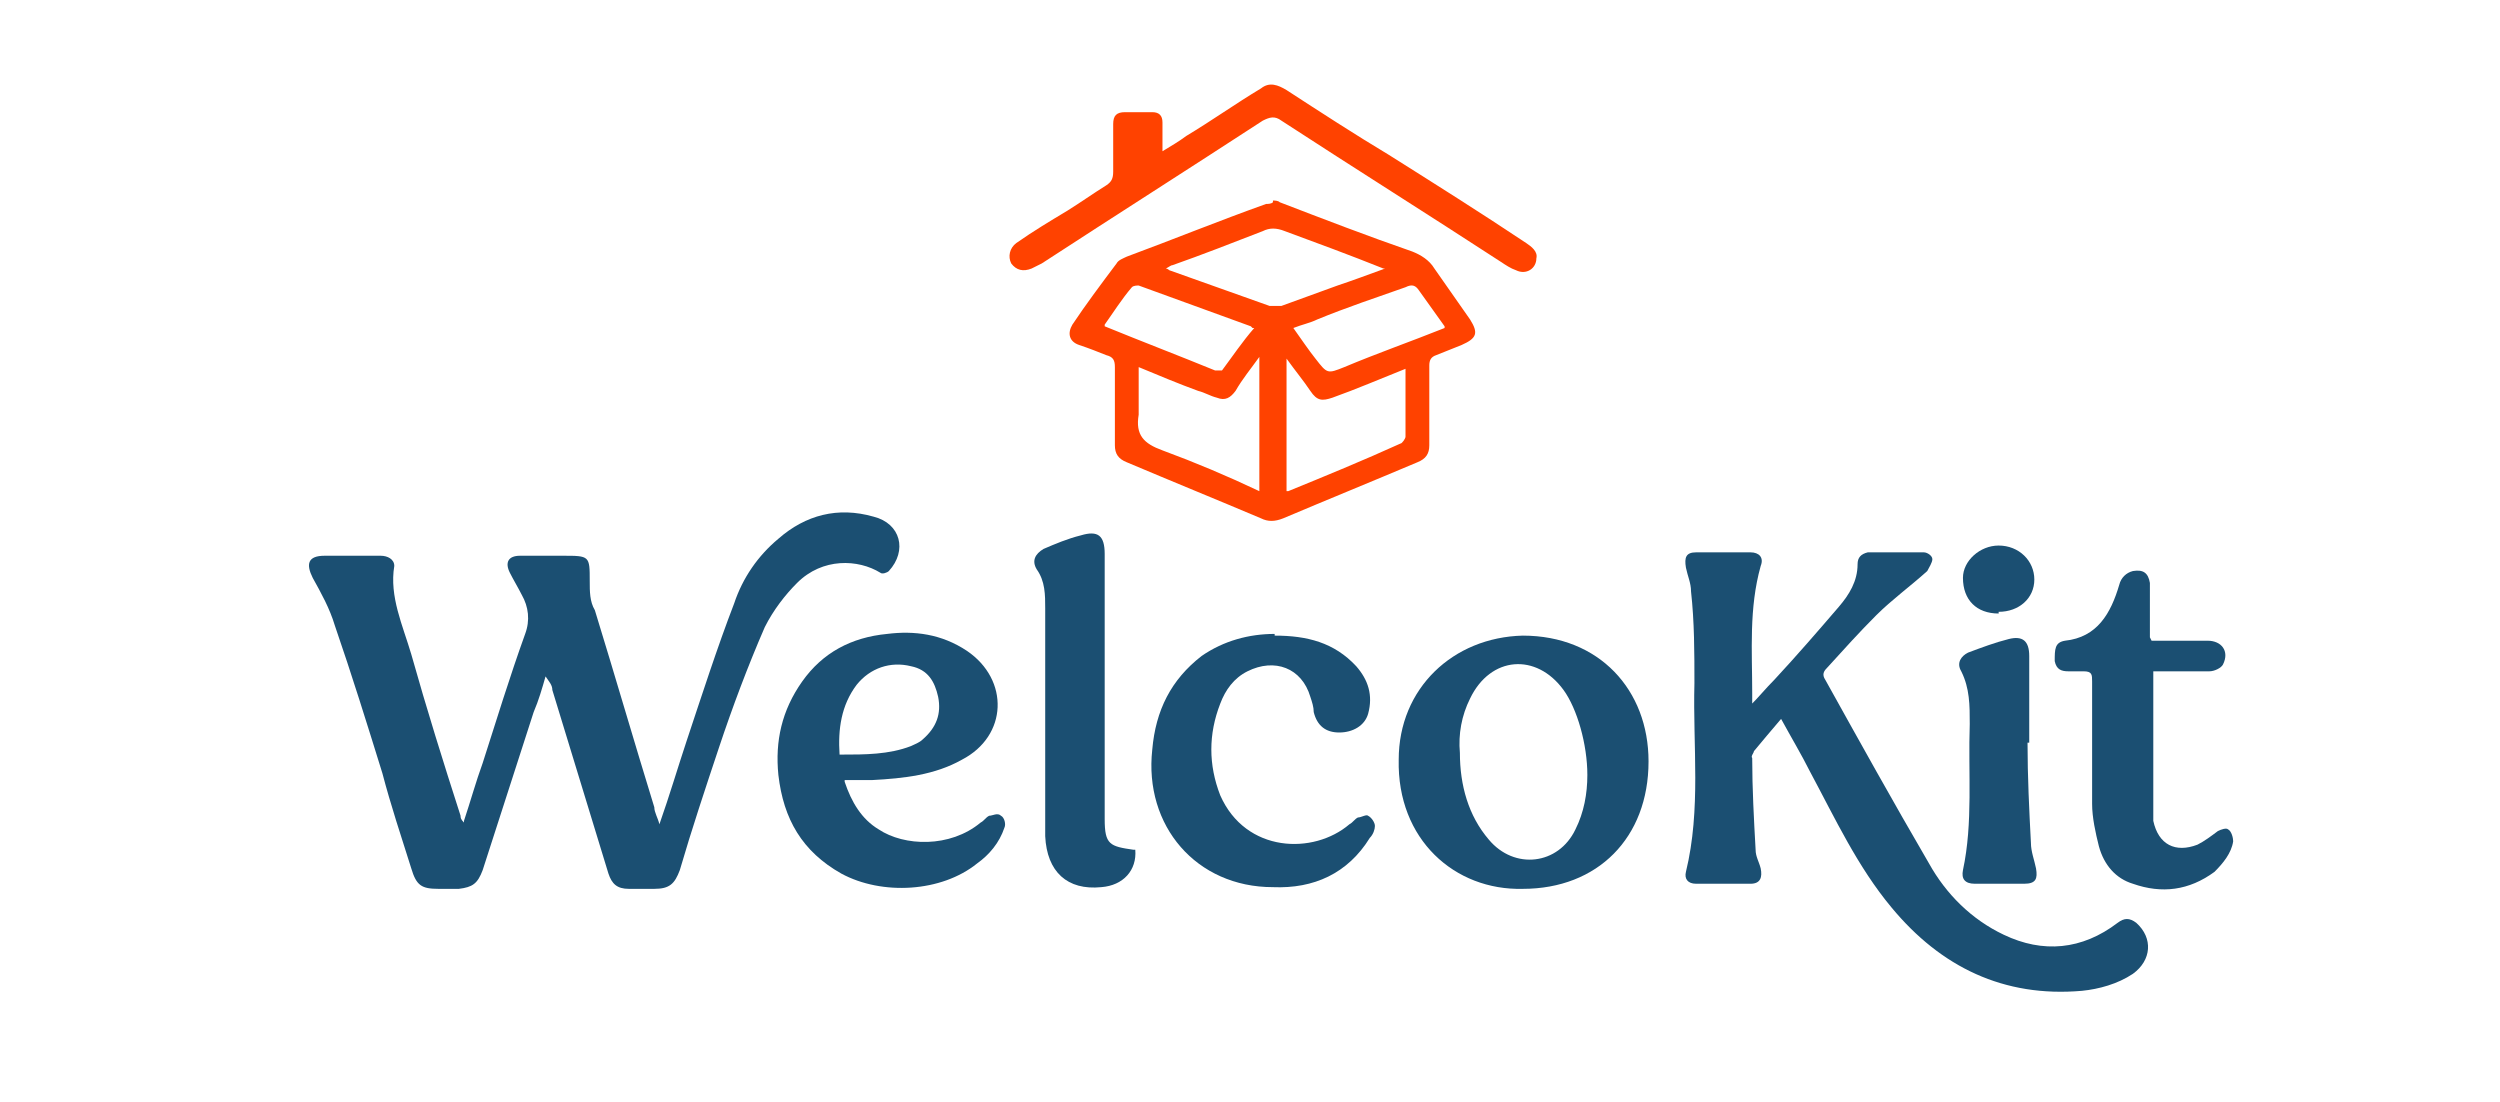
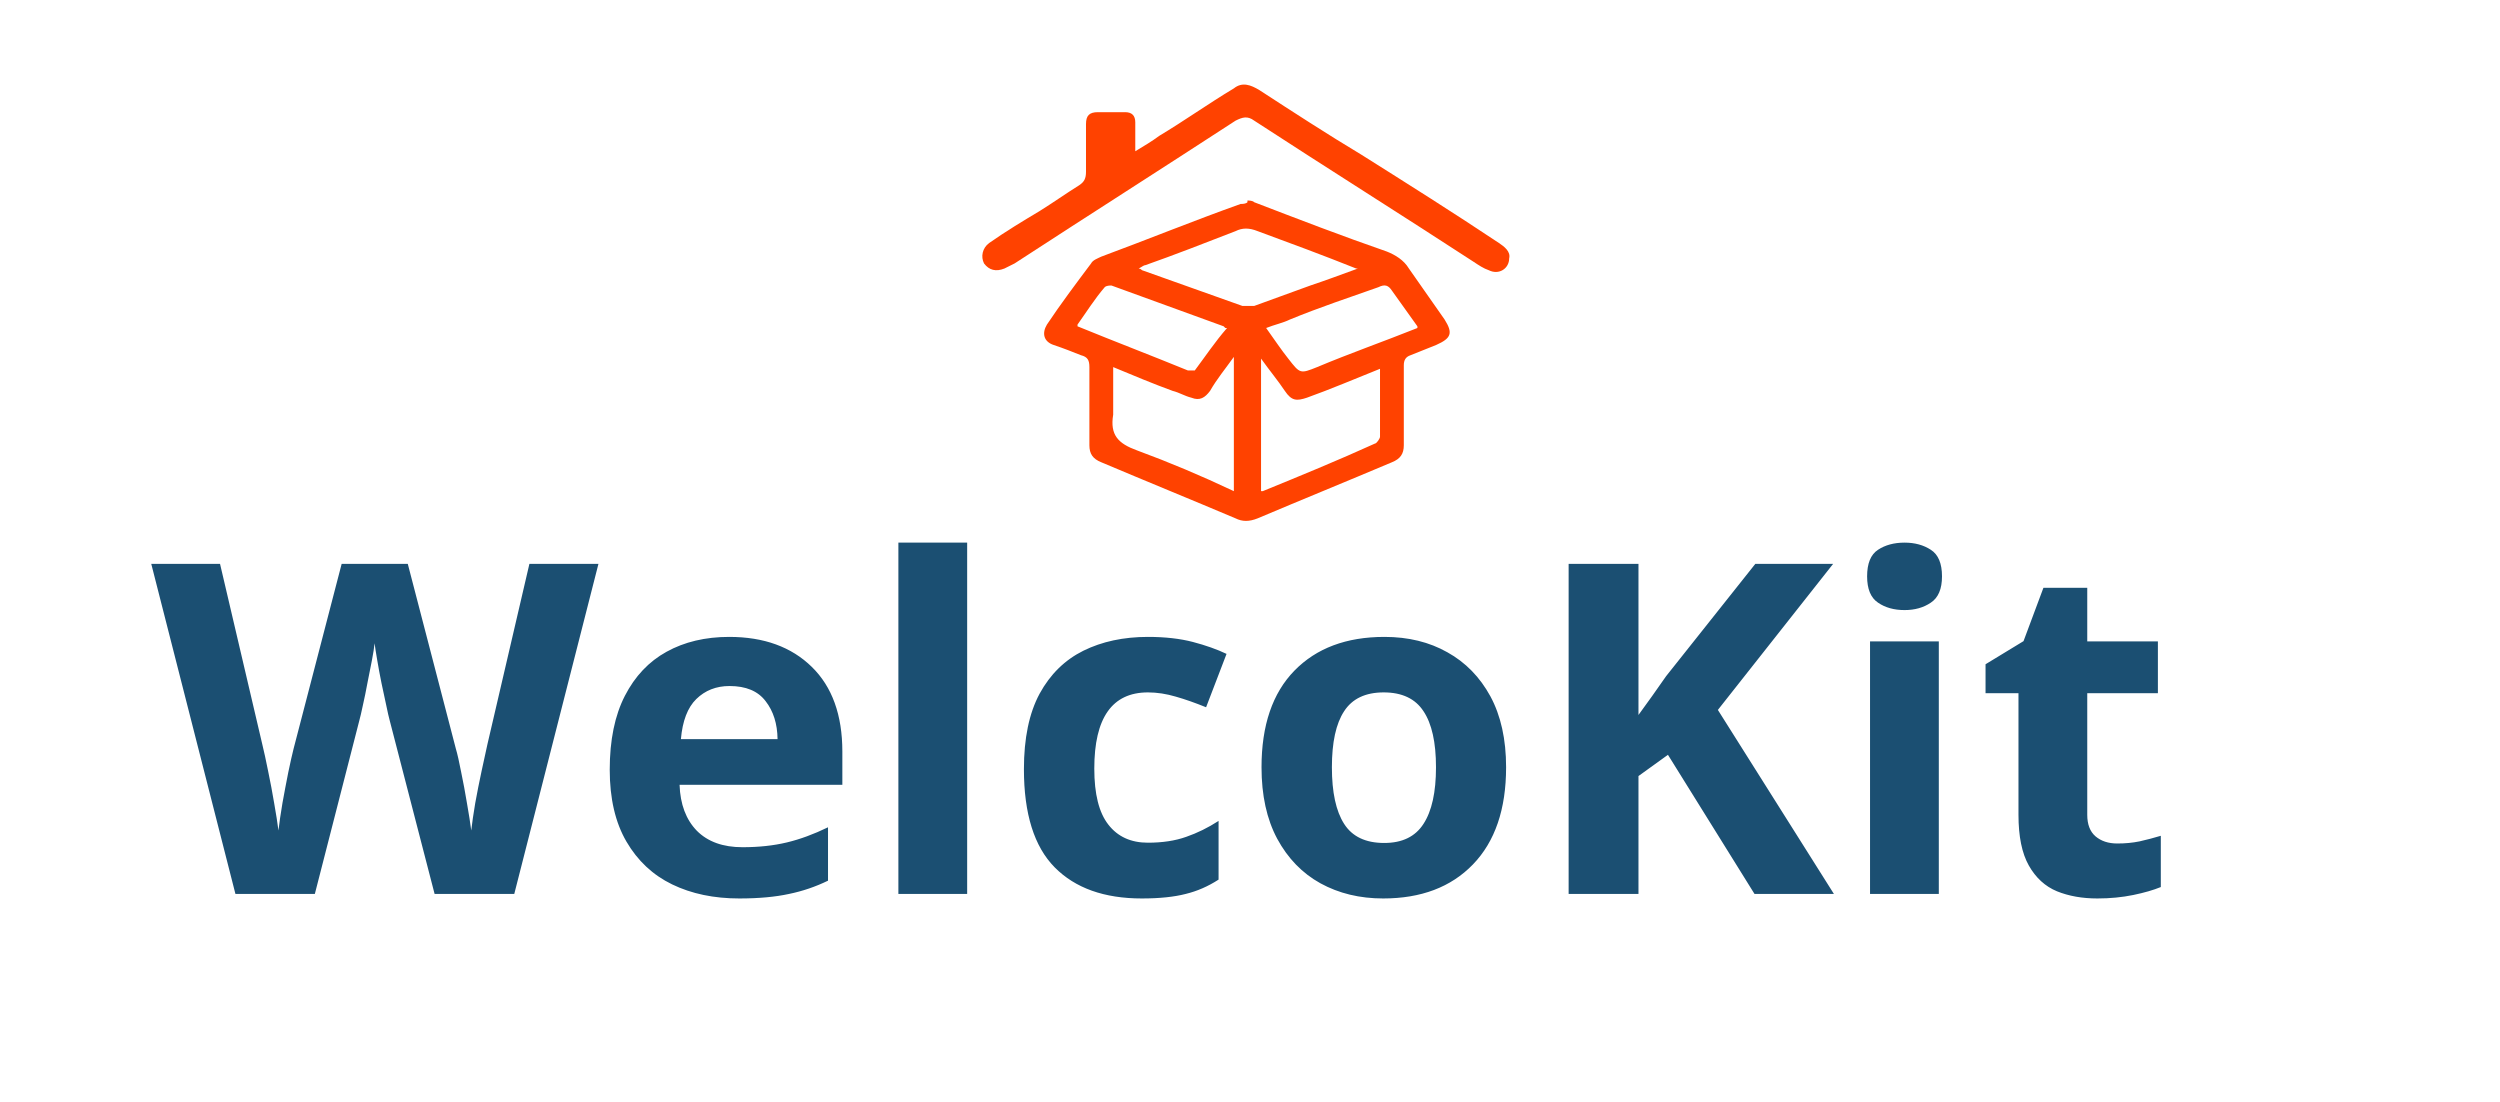
<svg xmlns="http://www.w3.org/2000/svg" version="1.1" viewBox="0 0 147.1 64.8">
  <defs>
    <style>
      .cls-1 {
+         font-family: Montserrat-Bold, Montserrat;
+         font-size: 27.2px;
+         font-weight: 700;
+       }
+ 
+       .cls-1, .cls-2 {
+         fill: #1b4f72;
+       }
+ 
+       .cls-3 {
        fill: #ff4200;
      }

-       .cls-2 {
-         fill: #1b4f72;
+       .cls-4 {
+         fill: none;
+         stroke: #ff4200;
+         stroke-miterlimit: 10;
+         stroke-width: 2px;
+       }
+ 
+       .cls-5 {
+         font-family: JosefinSans-Regular, 'Josefin Sans';
+         font-size: 30px;
+       }
+ 
+       .cls-6 {
+         display: none;
      }
    </style>
  </defs>
  <g>
+     <g id="Layer_3" class="cls-6">
+       <g>
+         <path class="cls-2" d="M25.6,48.3c.4-1.2.7-2.3,1.1-3.4.8-2.5,1.6-5.1,2.5-7.6.3-.8.2-1.6-.2-2.3-.2-.4-.5-.9-.7-1.3-.3-.6-.1-1,.6-1,.8,0,1.7,0,2.5,0,1.6,0,1.6,0,1.6,1.5,0,.6,0,1.2.3,1.7,1.2,3.9,2.3,7.7,3.5,11.6,0,.3.2.6.3,1,.6-1.7,1.1-3.4,1.6-4.9.9-2.7,1.8-5.5,2.8-8.1.5-1.5,1.4-2.8,2.6-3.8,1.6-1.4,3.5-1.9,5.6-1.3,1.6.4,2,2,.9,3.2-.1.1-.4.2-.5.1-1.3-.8-3.4-.9-4.9.6-.7.7-1.4,1.6-1.9,2.6-1,2.3-1.9,4.7-2.7,7.1-.8,2.4-1.6,4.8-2.3,7.2-.3.8-.6,1.1-1.5,1.1-.5,0-1,0-1.5,0-.7,0-1-.3-1.2-.9-1.1-3.6-2.2-7.2-3.3-10.8,0-.3-.2-.5-.4-.8-.2.7-.4,1.4-.7,2.1-1,3.1-2,6.2-3,9.3-.3.8-.6,1-1.4,1.1-.4,0-.8,0-1.2,0-1,0-1.3-.2-1.6-1.2-.6-1.9-1.2-3.7-1.7-5.6-.9-2.9-1.8-5.8-2.8-8.7-.3-1-.8-1.9-1.3-2.8-.4-.8-.3-1.3.7-1.3,1.1,0,2.2,0,3.3,0,.4,0,.8.2.8.6-.3,1.8.5,3.5,1,5.2.9,3.2,1.9,6.4,2.9,9.5,0,.1,0,.2.2.4Z" />
+         <path class="cls-2" d="M101.3,41.5c.5-.5.9-1,1.4-1.5,1.3-1.4,2.6-2.9,3.8-4.3.6-.7,1.1-1.5,1.1-2.5,0-.4.2-.6.6-.7,1.1,0,2.2,0,3.3,0,.2,0,.5.2.5.4,0,.2-.2.5-.3.7-1,.9-2.1,1.7-3,2.6-1,1-1.9,2-2.9,3.1-.2.2-.3.4-.1.7,2,3.6,4,7.2,6.1,10.8,1,1.8,2.5,3.3,4.4,4.2,2.3,1.1,4.6.9,6.7-.7.4-.3.7-.3,1.1,0,1,.9.9,2.2-.2,3-.9.6-2,.9-3,1-4.6.4-8.3-1.4-11.2-4.9-2-2.4-3.3-5.2-4.8-8-.5-1-1.1-2-1.7-3.1-.6.7-1.1,1.3-1.6,1.9,0,.1-.2.3-.1.4,0,1.8.1,3.6.2,5.4,0,.4.2.7.3,1.1.1.5,0,.9-.6.9-1.1,0-2.1,0-3.2,0-.5,0-.7-.3-.6-.7.9-3.7.4-7.4.5-11.1,0-1.8,0-3.6-.2-5.4,0-.5-.2-.9-.3-1.4-.1-.6,0-.9.6-.9,1.1,0,2.1,0,3.2,0,.5,0,.8.3.6.8-.7,2.5-.5,5-.5,7.5,0,.2,0,.4,0,.6,0,0,0,0,.1,0Z" />
+         <path class="cls-2" d="M87.9,52.3c-4,.1-7.4-2.9-7.3-7.6,0-4.2,3.2-7.2,7.3-7.3,4.5,0,7.4,3.2,7.4,7.4,0,4.5-3,7.5-7.4,7.5ZM91.7,45.6c0-1.8-.6-3.9-1.4-5-1.6-2.2-4.3-2-5.5.5-.5,1-.7,2.1-.6,3.2,0,1.9.5,3.7,1.7,5.1,1.5,1.8,4.1,1.5,5.1-.6.5-1,.7-2.1.7-3.2Z" />
+         <path class="cls-2" d="M48.1,46c.4,1.2,1,2.2,2,2.8,1.5,1,4.2,1.1,6-.4.2-.1.3-.3.5-.4.2,0,.5-.2.7,0,.2.1.3.5.2.7-.3.9-.9,1.6-1.6,2.1-2.1,1.7-5.6,1.9-8,.6-2.3-1.3-3.4-3.2-3.7-5.8-.2-2,.2-3.8,1.4-5.5,1.2-1.7,2.9-2.6,5-2.8,1.6-.2,3.2,0,4.7,1,2.5,1.7,2.4,5-.3,6.4-1.6.9-3.4,1.1-5.3,1.2-.5,0-1,0-1.6,0ZM47.8,44.4c1.4,0,2.8,0,4.1-.5.2-.1.5-.2.7-.4.8-.7,1.1-1.5.9-2.5-.2-.9-.6-1.6-1.6-1.8-1.2-.3-2.4.1-3.2,1.1-.9,1.2-1.1,2.6-1,4.1Z" />
+         <path class="cls-2" d="M73.3,37.4c1.9,0,3.5.4,4.8,1.8.7.8,1,1.7.7,2.8-.2.7-.9,1.1-1.7,1.1-.8,0-1.3-.4-1.5-1.2,0-.3-.1-.6-.2-.9-.5-1.7-2.1-2.3-3.7-1.5-.8.4-1.3,1.1-1.6,1.9-.7,1.8-.7,3.6,0,5.4,1.5,3.4,5.5,3.5,7.6,1.7.2-.1.3-.3.5-.4.2,0,.5-.2.6-.1.2.1.4.4.4.6,0,.2-.1.5-.3.7-1.3,2.1-3.3,3-5.7,2.9-4.5,0-7.6-3.6-7.1-8.1.2-2.3,1.1-4.1,2.9-5.5,1.3-.9,2.8-1.3,4.3-1.3Z" />
+         <path class="cls-2" d="M124.9,37.7c1.2,0,2.2,0,3.3,0,.8,0,1.3.6.9,1.4-.1.2-.5.4-.8.4-1.1,0-2.2,0-3.3,0,0,.1,0,.2,0,.3,0,2.6,0,5.2,0,7.8,0,.2,0,.5,0,.7.3,1.4,1.3,1.9,2.6,1.4.4-.2.8-.5,1.2-.8.2-.1.5-.2.6-.1.2.1.3.5.3.7-.1.7-.6,1.3-1.1,1.8-1.5,1.1-3.1,1.3-4.8.7-1-.3-1.7-1.1-2-2.2-.2-.8-.4-1.7-.4-2.5,0-2.4,0-4.8,0-7.2,0-.4,0-.6-.5-.6-.3,0-.6,0-.9,0-.4,0-.7-.1-.8-.6,0-.7,0-1.1.6-1.2,1.9-.2,2.7-1.6,3.2-3.3.1-.4.4-.7.8-.8.6-.1.9.1,1,.7,0,.5,0,1.1,0,1.6,0,.5,0,1,0,1.6Z" />
+         <path class="cls-2" d="M65.2,50c.1,1.2-.7,2.1-2,2.2-2,.2-3.2-.9-3.3-3,0-3.7,0-7.3,0-11,0-.8,0-1.6,0-2.4,0-.8,0-1.6-.5-2.3-.3-.5-.1-.9.4-1.2.7-.3,1.4-.6,2.2-.8,1-.3,1.4,0,1.4,1.1,0,4.6,0,9.1,0,13.7,0,.6,0,1.3,0,1.9,0,1.5.3,1.6,1.7,1.8Z" />
+         <path class="cls-2" d="M117.6,43.7c0,2,.1,4,.2,5.9,0,.5.2,1,.3,1.5.1.6,0,.9-.7.9-1,0-1.9,0-2.9,0-.6,0-.8-.3-.7-.8.6-2.8.3-5.7.4-8.6,0-1.1,0-2.1-.5-3.1-.3-.5,0-.9.4-1.1.8-.3,1.6-.6,2.4-.8.8-.2,1.2.1,1.2,1,0,1.7,0,3.4,0,5.1,0,0,0,0,0,0Z" />
+         <path class="cls-2" d="M115.9,36.1c-1.3,0-2.1-.8-2.1-2.1,0-1,1-1.9,2.1-1.9,1.2,0,2.1.9,2.1,2,0,1.1-.9,1.9-2.1,1.9Z" />
+       </g>
+     </g>
+     <g id="Layer_2" class="cls-6">
+       <text class="cls-5" transform="translate(14.3 52.7)">
+         <tspan x="0" y="0">WelcoKit</tspan>
+       </text>
+     </g>
+     <g id="Layer_2_copy">
+       <text class="cls-1" transform="translate(8.9 52.6)">
+         <tspan x="0" y="0">WelcoKit</tspan>
+       </text>
+     </g>
    <g id="Layer_1">
      <g>
-         <path class="cls-1" d="M74.9,11.8c.1,0,.3,0,.4.1,2.6,1,5.2,2,7.8,2.9.5.2,1,.5,1.3,1,.7,1,1.4,2,2.1,3,.5.8.4,1.1-.5,1.5-.5.2-1,.4-1.5.6-.3.1-.4.3-.4.6,0,1.6,0,3.1,0,4.7,0,.5-.2.8-.7,1-2.6,1.1-5.3,2.2-7.9,3.3-.5.2-.9.2-1.3,0-2.6-1.1-5.3-2.2-7.9-3.3-.5-.2-.7-.5-.7-1,0-1.5,0-3.1,0-4.6,0-.4-.1-.6-.5-.7-.5-.2-1-.4-1.6-.6-.6-.2-.7-.7-.4-1.2.8-1.2,1.7-2.4,2.6-3.6.1-.2.4-.3.6-.4,2.7-1,5.4-2.1,8.2-3.1.1,0,.3,0,.4-.1ZM74.1,28.9v-7.9c-.5.7-1,1.3-1.4,2-.3.4-.6.6-1.1.4-.4-.1-.7-.3-1.1-.4-1.1-.4-2.3-.9-3.5-1.4,0,1,0,1.9,0,2.8-.2,1.2.3,1.7,1.4,2.1,1.9.7,3.8,1.5,5.7,2.4ZM75.6,28.9c.1,0,.2,0,.2,0,2.2-.9,4.4-1.8,6.6-2.8.1,0,.3-.3.3-.4,0-1.1,0-2.3,0-3.4,0-.2,0-.3,0-.6-1.5.6-2.9,1.2-4.3,1.7-.6.2-.9.2-1.3-.4-.4-.6-.9-1.2-1.4-1.9v7.8ZM81.4,15.8c-2-.8-3.9-1.5-5.8-2.2-.5-.2-.9-.2-1.3,0-1.8.7-3.6,1.4-5.3,2-.1,0-.2.1-.4.2,0,0,.1,0,.2.1,2,.7,3.9,1.4,5.9,2.1.2,0,.5,0,.7,0,1.1-.4,2.2-.8,3.3-1.2.9-.3,1.7-.6,2.8-1ZM85,19.2c-.5-.7-1-1.4-1.5-2.1-.2-.3-.4-.4-.8-.2-1.7.6-3.5,1.2-5.2,1.9-.4.2-.9.3-1.4.5.5.7.9,1.3,1.3,1.8.7.9.7.9,1.7.5,1.9-.8,3.9-1.5,5.9-2.3ZM73.7,19.3c0,0-.1-.1-.1-.1-2.2-.8-4.4-1.6-6.6-2.4-.1,0-.3,0-.4.1-.6.7-1.1,1.5-1.6,2.2,0,0,0,.1,0,.1,2.2.9,4.3,1.7,6.5,2.6.1,0,.3,0,.4,0,.6-.8,1.2-1.7,1.9-2.5Z" />
-         <path class="cls-1" d="M68.4,8.9c.5-.3,1-.6,1.4-.9,1.5-.9,2.9-1.9,4.4-2.8.5-.4,1-.2,1.5.1,2,1.3,4,2.6,6,3.8,2.7,1.7,5.4,3.4,8.1,5.2.3.2.7.5.6.9,0,.6-.6,1-1.2.7-.3-.1-.6-.3-.9-.5-4.3-2.8-8.6-5.5-12.9-8.3-.4-.3-.7-.2-1.1,0-4.3,2.8-8.7,5.6-13,8.4-.2.1-.4.2-.6.3-.5.2-.9.1-1.2-.3-.2-.4-.1-.9.3-1.2,1-.7,2-1.3,3-1.9.8-.5,1.5-1,2.3-1.5.3-.2.4-.4.4-.8,0-.9,0-1.8,0-2.8,0-.5.2-.7.7-.7.5,0,1,0,1.6,0,.4,0,.6.2.6.6,0,.5,0,1,0,1.6Z" />
+         <path class="cls-3" d="M73.4,11.8c.1,0,.3,0,.4.1,2.6,1,5.2,2,7.8,2.9.5.2,1,.5,1.3,1,.7,1,1.4,2,2.1,3,.5.8.4,1.1-.5,1.5-.5.2-1,.4-1.5.6-.3.1-.4.3-.4.6,0,1.6,0,3.1,0,4.7,0,.5-.2.8-.7,1-2.6,1.1-5.3,2.2-7.9,3.3-.5.2-.9.2-1.3,0-2.6-1.1-5.3-2.2-7.9-3.3-.5-.2-.7-.5-.7-1,0-1.5,0-3.1,0-4.6,0-.4-.1-.6-.5-.7-.5-.2-1-.4-1.6-.6-.6-.2-.7-.7-.4-1.2.8-1.2,1.7-2.4,2.6-3.6.1-.2.4-.3.6-.4,2.7-1,5.4-2.1,8.2-3.1.1,0,.3,0,.4-.1ZM72.6,28.9v-7.9c-.5.7-1,1.3-1.4,2-.3.4-.6.6-1.1.4-.4-.1-.7-.3-1.1-.4-1.1-.4-2.3-.9-3.5-1.4,0,1,0,1.9,0,2.8-.2,1.2.3,1.7,1.4,2.1,1.9.7,3.8,1.5,5.7,2.4ZM74.1,28.9c.1,0,.2,0,.2,0,2.2-.9,4.4-1.8,6.6-2.8.1,0,.3-.3.3-.4,0-1.1,0-2.3,0-3.4,0-.2,0-.3,0-.6-1.5.6-2.9,1.2-4.3,1.7-.6.2-.9.2-1.3-.4-.4-.6-.9-1.2-1.4-1.9v7.8ZM79.8,15.8c-2-.8-3.9-1.5-5.8-2.2-.5-.2-.9-.2-1.3,0-1.8.7-3.6,1.4-5.3,2-.1,0-.2.1-.4.2,0,0,.1,0,.2.1,2,.7,3.9,1.4,5.9,2.1.2,0,.5,0,.7,0,1.1-.4,2.2-.8,3.3-1.2.9-.3,1.7-.6,2.8-1ZM83.4,19.2c-.5-.7-1-1.4-1.5-2.1-.2-.3-.4-.4-.8-.2-1.7.6-3.5,1.2-5.2,1.9-.4.2-.9.3-1.4.5.5.7.9,1.3,1.3,1.8.7.9.7.9,1.7.5,1.9-.8,3.9-1.5,5.9-2.3ZM72.1,19.3c0,0-.1-.1-.1-.1-2.2-.8-4.4-1.6-6.6-2.4-.1,0-.3,0-.4.1-.6.7-1.1,1.5-1.6,2.2,0,0,0,.1,0,.1,2.2.9,4.3,1.7,6.5,2.6.1,0,.3,0,.4,0,.6-.8,1.2-1.7,1.9-2.5Z" />
+         <path class="cls-3" d="M66.8,8.9c.5-.3,1-.6,1.4-.9,1.5-.9,2.9-1.9,4.4-2.8.5-.4,1-.2,1.5.1,2,1.3,4,2.6,6,3.8,2.7,1.7,5.4,3.4,8.1,5.2.3.2.7.5.6.9,0,.6-.6,1-1.2.7-.3-.1-.6-.3-.9-.5-4.3-2.8-8.6-5.5-12.9-8.3-.4-.3-.7-.2-1.1,0-4.3,2.8-8.7,5.6-13,8.4-.2.1-.4.2-.6.3-.5.2-.9.1-1.2-.3-.2-.4-.1-.9.3-1.2,1-.7,2-1.3,3-1.9.8-.5,1.5-1,2.3-1.5.3-.2.4-.4.4-.8,0-.9,0-1.8,0-2.8,0-.5.2-.7.7-.7.5,0,1,0,1.6,0,.4,0,.6.2.6.6,0,.5,0,1,0,1.6Z" />
      </g>
+     </g>
+     <g id="Layer_5" class="cls-6">
      <g>
-         <path class="cls-2" d="M27.3,48.3c.4-1.2.7-2.3,1.1-3.4.8-2.5,1.6-5.1,2.5-7.6.3-.8.2-1.6-.2-2.3-.2-.4-.5-.9-.7-1.3-.3-.6-.1-1,.6-1,.8,0,1.7,0,2.5,0,1.6,0,1.6,0,1.6,1.5,0,.6,0,1.2.3,1.7,1.2,3.9,2.3,7.7,3.5,11.6,0,.3.2.6.3,1,.6-1.7,1.1-3.4,1.6-4.9.9-2.7,1.8-5.5,2.8-8.1.5-1.5,1.4-2.8,2.6-3.8,1.6-1.4,3.5-1.9,5.6-1.3,1.6.4,2,2,.9,3.2-.1.1-.4.2-.5.1-1.3-.8-3.4-.9-4.9.6-.7.7-1.4,1.6-1.9,2.6-1,2.3-1.9,4.7-2.7,7.1-.8,2.4-1.6,4.8-2.3,7.2-.3.8-.6,1.1-1.5,1.1-.5,0-1,0-1.5,0-.7,0-1-.3-1.2-.9-1.1-3.6-2.2-7.2-3.3-10.8,0-.3-.2-.5-.4-.8-.2.7-.4,1.4-.7,2.1-1,3.1-2,6.2-3,9.3-.3.8-.6,1-1.4,1.1-.4,0-.8,0-1.2,0-1,0-1.3-.2-1.6-1.2-.6-1.9-1.2-3.7-1.7-5.6-.9-2.9-1.8-5.8-2.8-8.7-.3-1-.8-1.9-1.3-2.8-.4-.8-.3-1.3.7-1.3,1.1,0,2.2,0,3.3,0,.4,0,.8.2.8.6-.3,1.8.5,3.5,1,5.2.9,3.2,1.9,6.4,2.9,9.5,0,.1,0,.2.2.4Z" />
-         <path class="cls-2" d="M103,41.5c.5-.5.9-1,1.4-1.5,1.3-1.4,2.6-2.9,3.8-4.3.6-.7,1.1-1.5,1.1-2.5,0-.4.2-.6.6-.7,1.1,0,2.2,0,3.3,0,.2,0,.5.2.5.4,0,.2-.2.5-.3.7-1,.9-2.1,1.7-3,2.6-1,1-1.9,2-2.9,3.1-.2.2-.3.4-.1.7,2,3.6,4,7.2,6.1,10.8,1,1.8,2.5,3.3,4.4,4.2,2.3,1.1,4.6.9,6.7-.7.4-.3.7-.3,1.1,0,1,.9.9,2.2-.2,3-.9.6-2,.9-3,1-4.6.4-8.3-1.4-11.2-4.9-2-2.4-3.3-5.2-4.8-8-.5-1-1.1-2-1.7-3.1-.6.7-1.1,1.3-1.6,1.9,0,.1-.2.3-.1.4,0,1.8.1,3.6.2,5.4,0,.4.2.7.3,1.1.1.5,0,.9-.6.9-1.1,0-2.1,0-3.2,0-.5,0-.7-.3-.6-.7.9-3.7.4-7.4.5-11.1,0-1.8,0-3.6-.2-5.4,0-.5-.2-.9-.3-1.4-.1-.6,0-.9.6-.9,1.1,0,2.1,0,3.2,0,.5,0,.8.3.6.8-.7,2.5-.5,5-.5,7.5,0,.2,0,.4,0,.6,0,0,0,0,.1,0Z" />
-         <path class="cls-2" d="M89.6,52.3c-4,.1-7.4-2.9-7.3-7.6,0-4.2,3.2-7.2,7.3-7.3,4.5,0,7.4,3.2,7.4,7.4,0,4.5-3,7.5-7.4,7.5ZM93.4,45.6c0-1.8-.6-3.9-1.4-5-1.6-2.2-4.3-2-5.5.5-.5,1-.7,2.1-.6,3.2,0,1.9.5,3.7,1.7,5.1,1.5,1.8,4.1,1.5,5.1-.6.5-1,.7-2.1.7-3.2Z" />
-         <path class="cls-2" d="M49.7,46c.4,1.2,1,2.2,2,2.8,1.5,1,4.2,1.1,6-.4.2-.1.3-.3.5-.4.2,0,.5-.2.7,0,.2.1.3.5.2.7-.3.9-.9,1.6-1.6,2.1-2.1,1.7-5.6,1.9-8,.6-2.3-1.3-3.4-3.2-3.7-5.8-.2-2,.2-3.8,1.4-5.5,1.2-1.7,2.9-2.6,5-2.8,1.6-.2,3.2,0,4.7,1,2.5,1.7,2.4,5-.3,6.4-1.6.9-3.4,1.1-5.3,1.2-.5,0-1,0-1.6,0ZM49.5,44.4c1.4,0,2.8,0,4.1-.5.2-.1.5-.2.7-.4.8-.7,1.1-1.5.9-2.5-.2-.9-.6-1.6-1.6-1.8-1.2-.3-2.4.1-3.2,1.1-.9,1.2-1.1,2.6-1,4.1Z" />
-         <path class="cls-2" d="M75,37.4c1.9,0,3.5.4,4.8,1.8.7.8,1,1.7.7,2.8-.2.7-.9,1.1-1.7,1.1-.8,0-1.3-.4-1.5-1.2,0-.3-.1-.6-.2-.9-.5-1.7-2.1-2.3-3.7-1.5-.8.4-1.3,1.1-1.6,1.9-.7,1.8-.7,3.6,0,5.4,1.5,3.4,5.5,3.5,7.6,1.7.2-.1.3-.3.5-.4.2,0,.5-.2.6-.1.2.1.4.4.4.6,0,.2-.1.5-.3.7-1.3,2.1-3.3,3-5.7,2.9-4.5,0-7.6-3.6-7.1-8.1.2-2.3,1.1-4.1,2.9-5.5,1.3-.9,2.8-1.3,4.3-1.3Z" />
-         <path class="cls-2" d="M126.6,37.7c1.2,0,2.2,0,3.3,0,.8,0,1.3.6.9,1.4-.1.2-.5.4-.8.4-1.1,0-2.2,0-3.3,0,0,.1,0,.2,0,.3,0,2.6,0,5.2,0,7.8,0,.2,0,.5,0,.7.3,1.4,1.3,1.9,2.6,1.4.4-.2.8-.5,1.2-.8.2-.1.5-.2.6-.1.2.1.3.5.3.7-.1.7-.6,1.3-1.1,1.8-1.5,1.1-3.1,1.3-4.8.7-1-.3-1.7-1.1-2-2.2-.2-.8-.4-1.7-.4-2.5,0-2.4,0-4.8,0-7.2,0-.4,0-.6-.5-.6-.3,0-.6,0-.9,0-.4,0-.7-.1-.8-.6,0-.7,0-1.1.6-1.2,1.9-.2,2.7-1.6,3.2-3.3.1-.4.4-.7.8-.8.6-.1.9.1,1,.7,0,.5,0,1.1,0,1.6,0,.5,0,1,0,1.6Z" />
-         <path class="cls-2" d="M66.8,50c.1,1.2-.7,2.1-2,2.2-2,.2-3.2-.9-3.3-3,0-3.7,0-7.3,0-11,0-.8,0-1.6,0-2.4,0-.8,0-1.6-.5-2.3-.3-.5-.1-.9.4-1.2.7-.3,1.4-.6,2.2-.8,1-.3,1.4,0,1.4,1.1,0,4.6,0,9.1,0,13.7,0,.6,0,1.3,0,1.9,0,1.5.3,1.6,1.7,1.8Z" />
-         <path class="cls-2" d="M119.3,43.7c0,2,.1,4,.2,5.9,0,.5.2,1,.3,1.5.1.6,0,.9-.7.9-1,0-1.9,0-2.9,0-.6,0-.8-.3-.7-.8.6-2.8.3-5.7.4-8.6,0-1.1,0-2.1-.5-3.1-.3-.5,0-.9.4-1.1.8-.3,1.6-.6,2.4-.8.8-.2,1.2.1,1.2,1,0,1.7,0,3.4,0,5.1,0,0,0,0,0,0Z" />
-         <path class="cls-2" d="M117.6,36.1c-1.3,0-2.1-.8-2.1-2.1,0-1,1-1.9,2.1-1.9,1.2,0,2.1.9,2.1,2,0,1.1-.9,1.9-2.1,1.9Z" />
+         <path class="cls-4" d="M74.9,30.4c-3.6,0-7.2,0-10.8,0-1.4,0-2.6-.8-3-2.1-.1-.3-.2-.7-.2-1,0-4.5,0-9,0-13.6,0-1.7,1.3-3.1,3-3.2.2,0,.4,0,.5,0,7.1,0,14.2,0,21.3,0,1.7,0,3,1.1,3.2,2.7,0,.2,0,.3,0,.5,0,4.5,0,8.9,0,13.4,0,1.8-1.4,3.2-3.2,3.2-3.6,0-7.2,0-10.9,0Z" />
+         <path class="cls-3" d="M69.8,9.6c0,0,0-.1,0-.2,0-.7,0-1.4,0-2.1,0-.7.5-1.1,1.2-1.1,2.7,0,5.4,0,8.1,0,.7,0,1.2.5,1.2,1.2,0,.7,0,1.3,0,2v.2c0,0-.2,0-.2,0-.6,0-1.2,0-1.8,0-.2,0-.2,0-.2-.2,0-.1,0-.3,0-.4,0-.3-.3-.6-.6-.6-1.6,0-3.2,0-4.8,0-.3,0-.6.2-.6.6,0,.2,0,.3,0,.5,0,.1,0,.2-.2.2-.7,0-1.3,0-2,0,0,0,0,0,0,0Z" />
      </g>
    </g>
  </g>
</svg>
